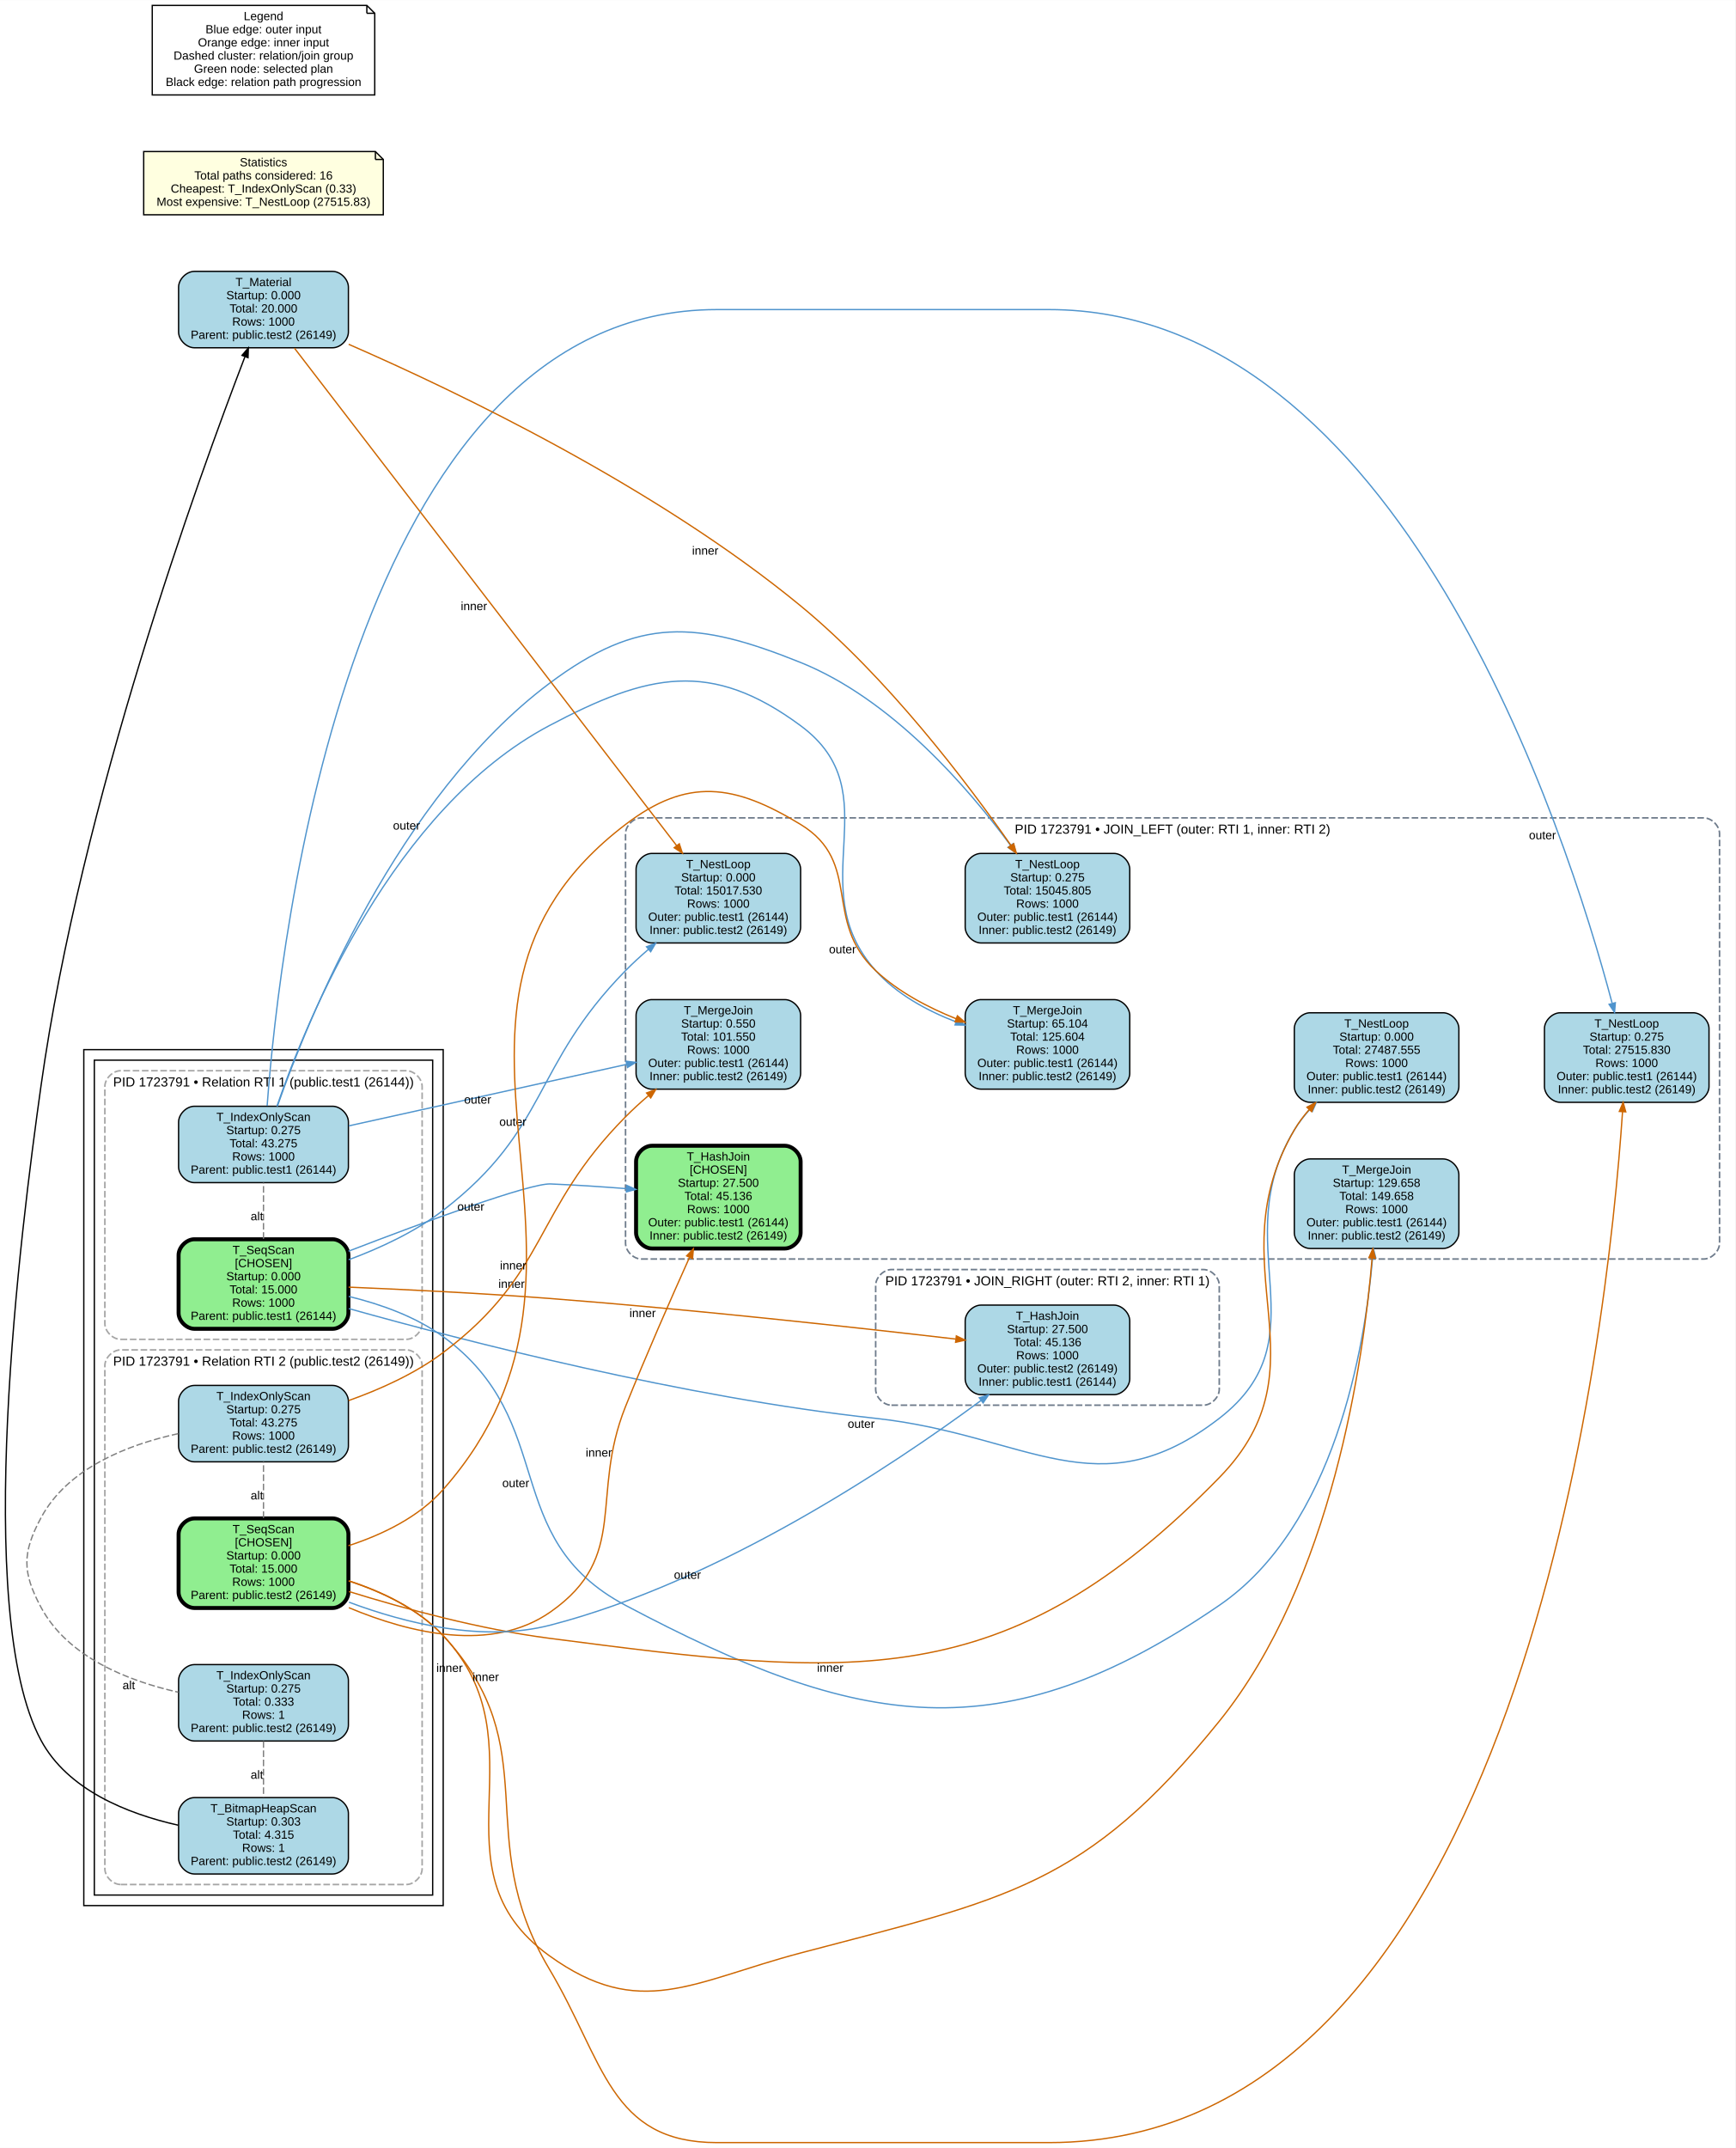
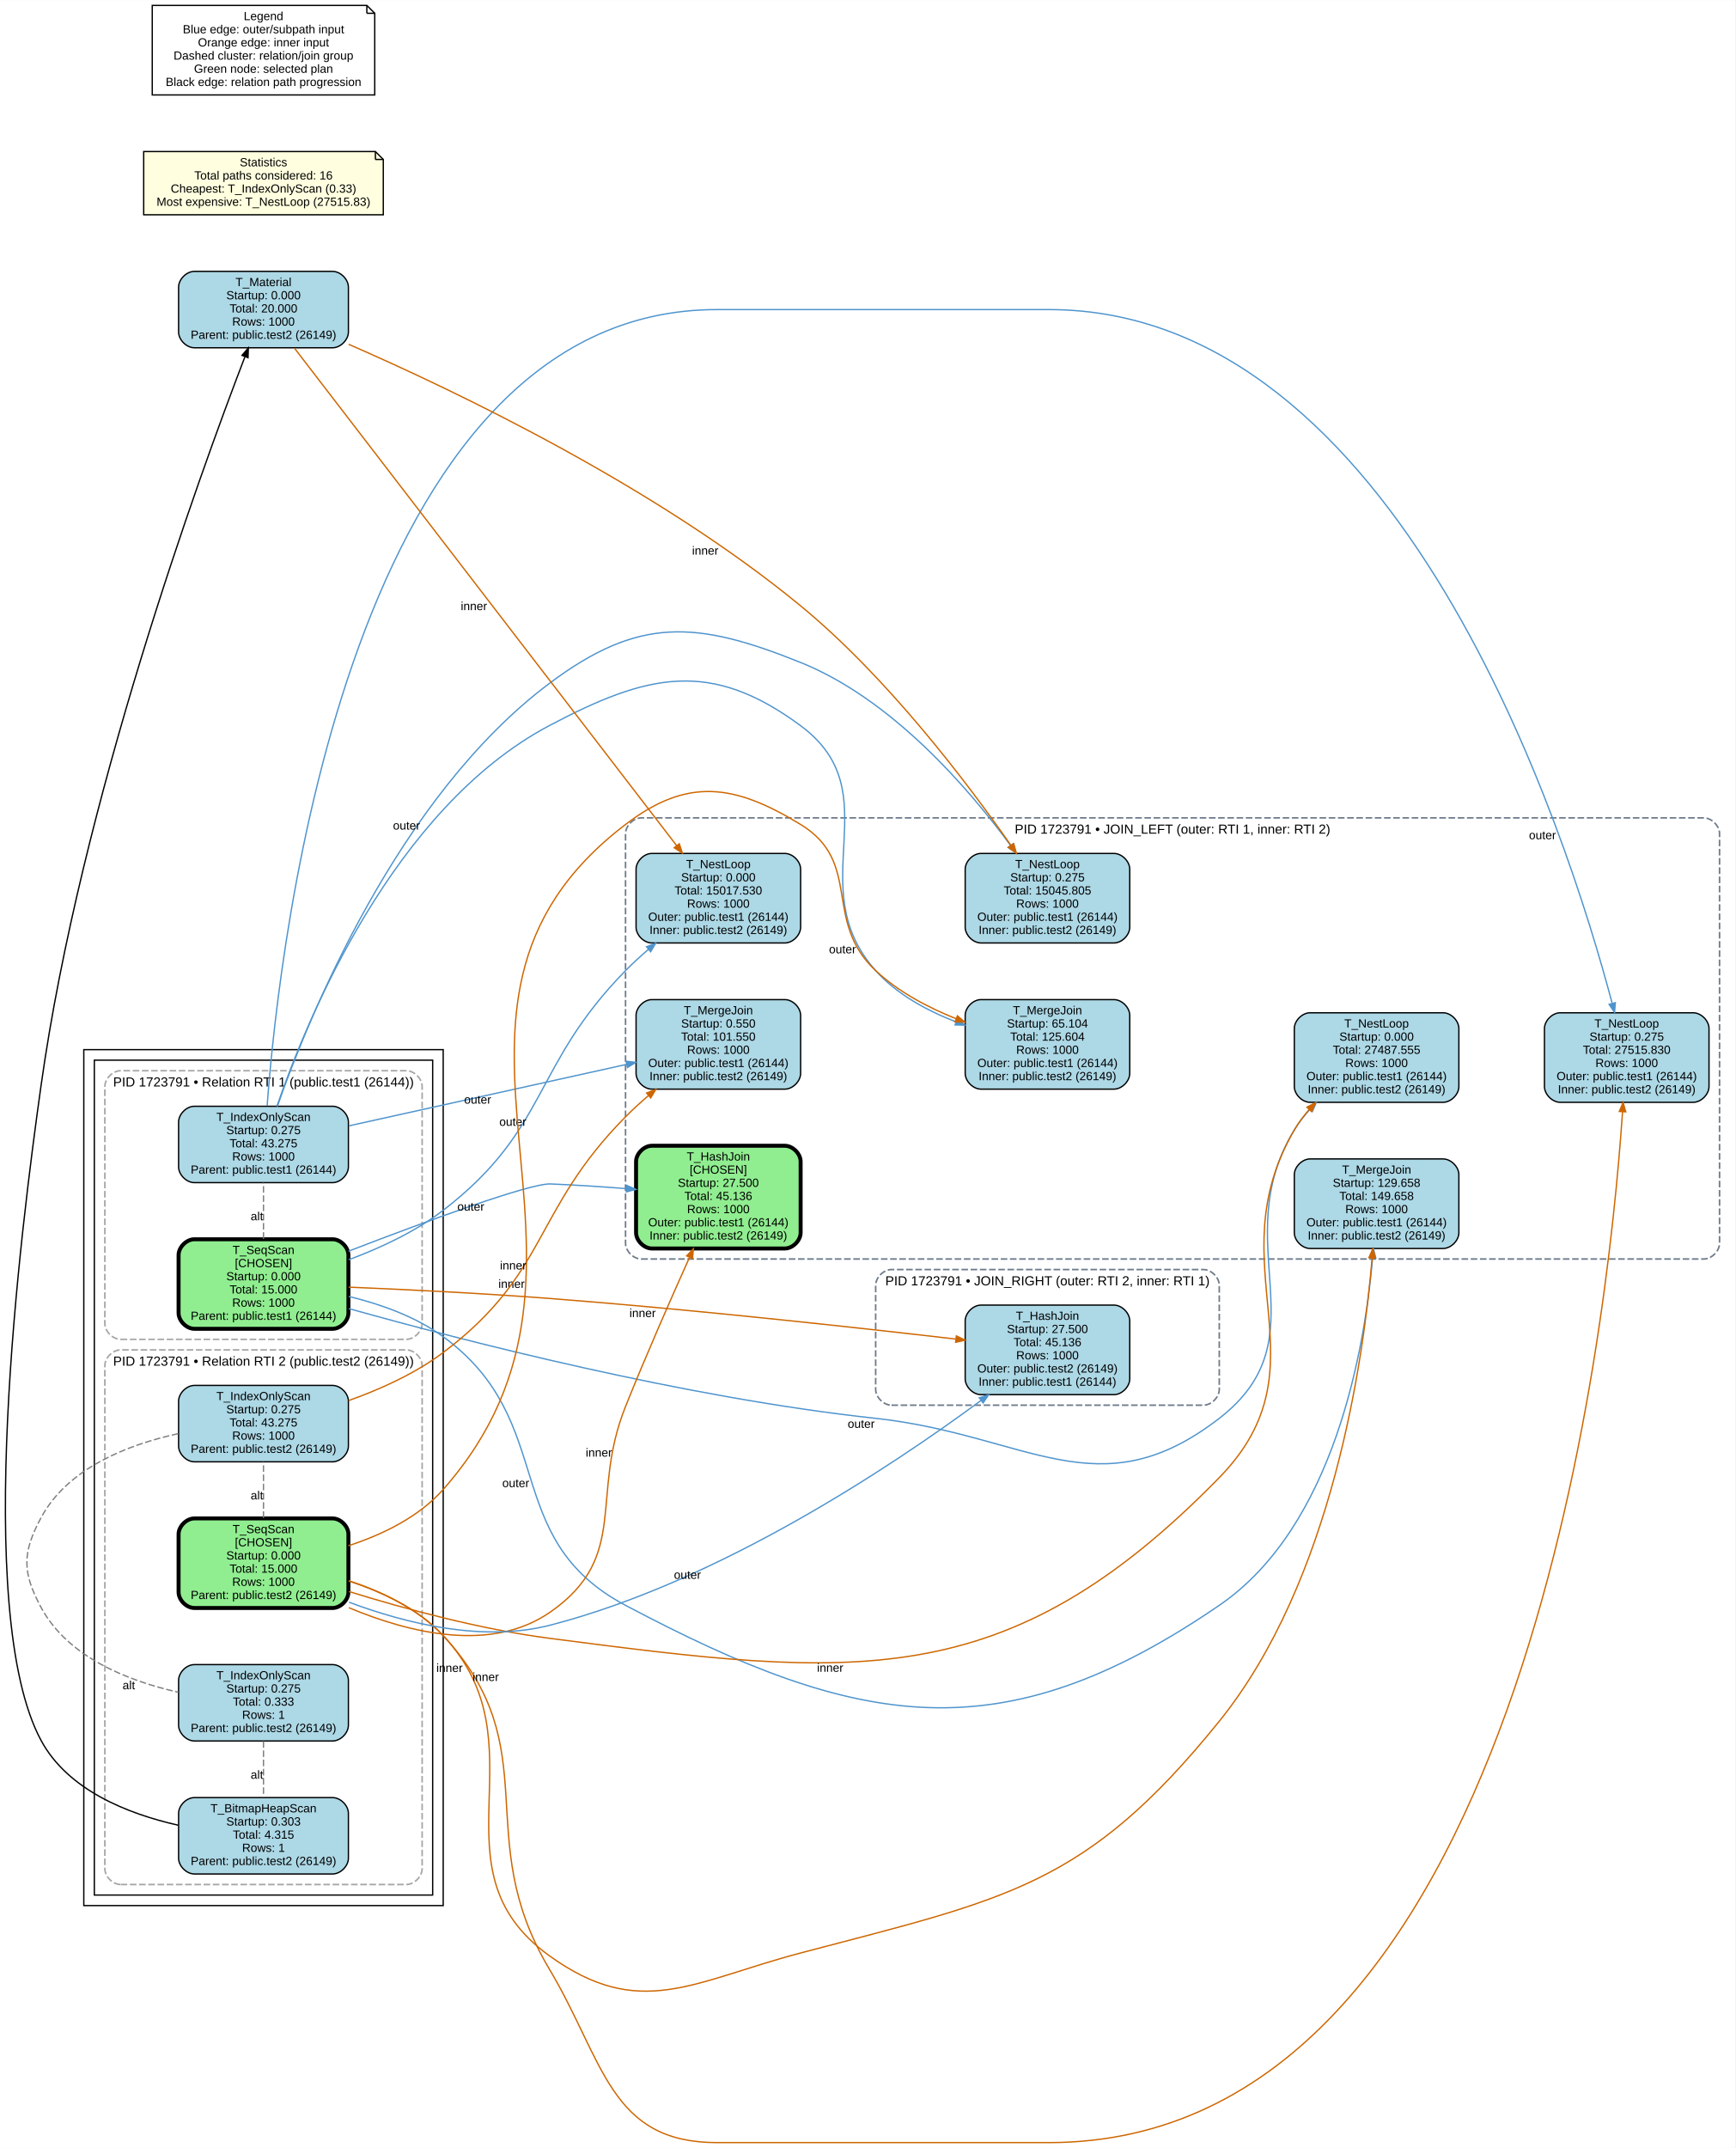
<svg xmlns="http://www.w3.org/2000/svg" width="1318pt" height="1631pt" viewBox="0.00 0.00 1318.15 1631.00">
  <g id="graph0" class="graph" transform="scale(1 1) rotate(0) translate(4 1627)">
    <polygon fill="white" stroke="transparent" points="-4,4 -4,-1627 1314.15,-1627 1314.15,4 -4,4" />
    <g id="clust1" class="cluster">
      <polygon fill="none" stroke="black" points="59.65,-180 59.65,-830 332.65,-830 332.65,-180 59.65,-180" />
    </g>
    <g id="clust2" class="cluster">
      <polygon fill="none" stroke="black" points="67.65,-188 67.65,-822 324.65,-822 324.65,-188 67.65,-188" />
    </g>
    <g id="clust3" class="cluster">
      <path fill="none" stroke="#a6a6a6" stroke-width="1.2" stroke-dasharray="5,2" d="M87.65,-610C87.65,-610 304.65,-610 304.65,-610 310.65,-610 316.65,-616 316.65,-622 316.65,-622 316.65,-802 316.65,-802 316.65,-808 310.65,-814 304.65,-814 304.65,-814 87.65,-814 87.65,-814 81.65,-814 75.65,-808 75.65,-802 75.65,-802 75.65,-622 75.65,-622 75.65,-616 81.65,-610 87.65,-610" />
      <text text-anchor="middle" x="196.15" y="-802" font-family="Arial" font-size="10.00">PID 1723791 • Relation RTI 1 (public.test1 (26144))</text>
    </g>
    <g id="clust4" class="cluster">
      <path fill="none" stroke="#a6a6a6" stroke-width="1.2" stroke-dasharray="5,2" d="M87.65,-196C87.65,-196 304.65,-196 304.65,-196 310.65,-196 316.65,-202 316.65,-208 316.65,-208 316.65,-590 316.65,-590 316.65,-596 310.65,-602 304.65,-602 304.65,-602 87.65,-602 87.65,-602 81.65,-602 75.65,-596 75.65,-590 75.65,-590 75.65,-208 75.65,-208 75.65,-202 81.65,-196 87.65,-196" />
      <text text-anchor="middle" x="196.15" y="-590" font-family="Arial" font-size="10.00">PID 1723791 • Relation RTI 2 (public.test2 (26149))</text>
    </g>
    <g id="clust5" class="cluster">
      <path fill="none" stroke="#6e7b8b" stroke-width="1.2" stroke-dasharray="5,2" d="M483.15,-671C483.15,-671 1290.15,-671 1290.15,-671 1296.15,-671 1302.15,-677 1302.15,-683 1302.15,-683 1302.15,-994 1302.15,-994 1302.15,-1000 1296.15,-1006 1290.15,-1006 1290.15,-1006 483.15,-1006 483.15,-1006 477.15,-1006 471.15,-1000 471.15,-994 471.15,-994 471.15,-683 471.15,-683 471.15,-677 477.15,-671 483.15,-671" />
      <text text-anchor="middle" x="886.65" y="-994" font-family="Arial" font-size="10.00">PID 1723791 • JOIN_LEFT (outer: RTI 1, inner: RTI 2)</text>
    </g>
    <g id="clust6" class="cluster">
      <path fill="none" stroke="#6e7b8b" stroke-width="1.2" stroke-dasharray="5,2" d="M673.15,-560C673.15,-560 910.15,-560 910.15,-560 916.15,-560 922.15,-566 922.15,-572 922.15,-572 922.15,-651 922.15,-651 922.15,-657 916.15,-663 910.15,-663 910.15,-663 673.15,-663 673.15,-663 667.15,-663 661.15,-657 661.15,-651 661.15,-651 661.15,-572 661.15,-572 661.15,-566 667.15,-560 673.15,-560" />
      <text text-anchor="middle" x="791.65" y="-651" font-family="Arial" font-size="10.00">PID 1723791 • JOIN_RIGHT (outer: RTI 2, inner: RTI 1)</text>
    </g>
    <g id="node1" class="node">
      <path fill="lightgreen" stroke="black" stroke-width="3" d="M248.65,-686C248.65,-686 143.65,-686 143.65,-686 137.65,-686 131.65,-680 131.65,-674 131.65,-674 131.65,-630 131.65,-630 131.65,-624 137.65,-618 143.65,-618 143.65,-618 248.65,-618 248.65,-618 254.65,-618 260.65,-624 260.65,-630 260.65,-630 260.65,-674 260.65,-674 260.65,-680 254.65,-686 248.65,-686" />
      <text text-anchor="middle" x="196.15" y="-674.8" font-family="Arial" font-size="9.00">T_SeqScan</text>
      <text text-anchor="middle" x="196.15" y="-664.8" font-family="Arial" font-size="9.00">[CHOSEN]</text>
      <text text-anchor="middle" x="196.15" y="-654.8" font-family="Arial" font-size="9.00">Startup: 0.000</text>
      <text text-anchor="middle" x="196.15" y="-644.8" font-family="Arial" font-size="9.00">Total: 15.000</text>
      <text text-anchor="middle" x="196.15" y="-634.8" font-family="Arial" font-size="9.00">Rows: 1000</text>
      <text text-anchor="middle" x="196.15" y="-624.8" font-family="Arial" font-size="9.00">Parent: public.test1 (26144)</text>
    </g>
    <g id="node2" class="node">
      <path fill="lightblue" stroke="black" d="M248.65,-787C248.65,-787 143.65,-787 143.65,-787 137.65,-787 131.65,-781 131.65,-775 131.65,-775 131.65,-741 131.65,-741 131.65,-735 137.65,-729 143.65,-729 143.65,-729 248.65,-729 248.65,-729 254.65,-729 260.65,-735 260.65,-741 260.65,-741 260.65,-775 260.65,-775 260.65,-781 254.65,-787 248.65,-787" />
      <text text-anchor="middle" x="196.15" y="-775.8" font-family="Arial" font-size="9.00">T_IndexOnlyScan</text>
      <text text-anchor="middle" x="196.15" y="-765.8" font-family="Arial" font-size="9.00">Startup: 0.275</text>
      <text text-anchor="middle" x="196.15" y="-755.8" font-family="Arial" font-size="9.00">Total: 43.275</text>
      <text text-anchor="middle" x="196.15" y="-745.8" font-family="Arial" font-size="9.00">Rows: 1000</text>
      <text text-anchor="middle" x="196.15" y="-735.8" font-family="Arial" font-size="9.00">Parent: public.test1 (26144)</text>
    </g>
    <g id="edge1" class="edge">
      <path fill="none" stroke="#7f7f7f" stroke-dasharray="5,2" d="M196.15,-686.37C196.15,-700.54 196.15,-714.72 196.15,-728.9" />
      <text text-anchor="middle" x="191.15" y="-700.43" font-family="Arial" font-size="9.00">alt</text>
    </g>
    <g id="node3" class="node">
      <path fill="lightgreen" stroke="black" stroke-width="3" d="M248.65,-474C248.65,-474 143.65,-474 143.65,-474 137.65,-474 131.65,-468 131.65,-462 131.65,-462 131.65,-418 131.65,-418 131.65,-412 137.65,-406 143.65,-406 143.65,-406 248.65,-406 248.65,-406 254.65,-406 260.65,-412 260.65,-418 260.65,-418 260.65,-462 260.65,-462 260.65,-468 254.65,-474 248.65,-474" />
      <text text-anchor="middle" x="196.15" y="-462.8" font-family="Arial" font-size="9.00">T_SeqScan</text>
      <text text-anchor="middle" x="196.15" y="-452.8" font-family="Arial" font-size="9.00">[CHOSEN]</text>
      <text text-anchor="middle" x="196.15" y="-442.8" font-family="Arial" font-size="9.00">Startup: 0.000</text>
      <text text-anchor="middle" x="196.15" y="-432.8" font-family="Arial" font-size="9.00">Total: 15.000</text>
      <text text-anchor="middle" x="196.15" y="-422.8" font-family="Arial" font-size="9.00">Rows: 1000</text>
      <text text-anchor="middle" x="196.15" y="-412.8" font-family="Arial" font-size="9.00">Parent: public.test2 (26149)</text>
    </g>
    <g id="node7" class="node">
      <path fill="lightblue" stroke="black" d="M1092.15,-747C1092.15,-747 991.15,-747 991.15,-747 985.15,-747 979.15,-741 979.15,-735 979.15,-735 979.15,-691 979.15,-691 979.15,-685 985.15,-679 991.15,-679 991.15,-679 1092.15,-679 1092.15,-679 1098.15,-679 1104.15,-685 1104.15,-691 1104.15,-691 1104.15,-735 1104.15,-735 1104.15,-741 1098.15,-747 1092.15,-747" />
      <text text-anchor="middle" x="1041.65" y="-735.8" font-family="Arial" font-size="9.00">T_MergeJoin</text>
      <text text-anchor="middle" x="1041.65" y="-725.8" font-family="Arial" font-size="9.00">Startup: 129.658</text>
      <text text-anchor="middle" x="1041.65" y="-715.8" font-family="Arial" font-size="9.00">Total: 149.658</text>
      <text text-anchor="middle" x="1041.65" y="-705.8" font-family="Arial" font-size="9.00">Rows: 1000</text>
      <text text-anchor="middle" x="1041.65" y="-695.8" font-family="Arial" font-size="9.00">Outer: public.test1 (26144)</text>
      <text text-anchor="middle" x="1041.65" y="-685.8" font-family="Arial" font-size="9.00">Inner: public.test2 (26149)</text>
    </g>
    <g id="edge6" class="edge">
      <path fill="none" stroke="#4f94cd" d="M260.91,-642.6C285.06,-636.74 311.75,-627.26 332.65,-612 421.15,-547.37 374.31,-459.3 471.15,-408 648.27,-314.16 756.73,-294.8 922.15,-408 1009.9,-468.05 1032.68,-603.34 1038.59,-671.74" />
      <polygon fill="#4f94cd" stroke="#4f94cd" points="1036.16,-672.17 1039.17,-678.95 1041.05,-671.77 1036.16,-672.17" />
      <text text-anchor="middle" x="387.77" y="-497.8" font-family="Arial" font-size="9.00">outer</text>
    </g>
    <g id="node8" class="node">
      <path fill="lightblue" stroke="black" d="M1092.15,-858C1092.15,-858 991.15,-858 991.15,-858 985.15,-858 979.15,-852 979.15,-846 979.15,-846 979.15,-802 979.15,-802 979.15,-796 985.15,-790 991.15,-790 991.15,-790 1092.15,-790 1092.15,-790 1098.15,-790 1104.15,-796 1104.15,-802 1104.15,-802 1104.15,-846 1104.15,-846 1104.15,-852 1098.15,-858 1092.15,-858" />
      <text text-anchor="middle" x="1041.65" y="-846.8" font-family="Arial" font-size="9.00">T_NestLoop</text>
      <text text-anchor="middle" x="1041.65" y="-836.8" font-family="Arial" font-size="9.00">Startup: 0.000</text>
      <text text-anchor="middle" x="1041.65" y="-826.8" font-family="Arial" font-size="9.00">Total: 27487.555</text>
      <text text-anchor="middle" x="1041.65" y="-816.8" font-family="Arial" font-size="9.00">Rows: 1000</text>
      <text text-anchor="middle" x="1041.65" y="-806.8" font-family="Arial" font-size="9.00">Outer: public.test1 (26144)</text>
      <text text-anchor="middle" x="1041.65" y="-796.8" font-family="Arial" font-size="9.00">Inner: public.test2 (26149)</text>
    </g>
    <g id="edge8" class="edge">
      <path fill="none" stroke="#4f94cd" d="M260.97,-633.36C349.76,-608.49 516.02,-565.76 661.15,-550 776.47,-537.47 830.37,-479.05 922.15,-550 1001.72,-611.51 926.76,-683.15 979.15,-769 982.49,-774.48 986.55,-779.72 990.96,-784.65" />
      <polygon fill="#4f94cd" stroke="#4f94cd" points="989.3,-786.45 995.88,-789.86 992.86,-783.09 989.3,-786.45" />
      <text text-anchor="middle" x="650.15" y="-542.8" font-family="Arial" font-size="9.00">outer</text>
    </g>
    <g id="node9" class="node">
      <path fill="lightblue" stroke="black" d="M592.15,-979C592.15,-979 491.15,-979 491.15,-979 485.15,-979 479.15,-973 479.15,-967 479.15,-967 479.15,-923 479.15,-923 479.15,-917 485.15,-911 491.15,-911 491.15,-911 592.15,-911 592.15,-911 598.15,-911 604.15,-917 604.15,-923 604.15,-923 604.15,-967 604.15,-967 604.15,-973 598.15,-979 592.15,-979" />
      <text text-anchor="middle" x="541.65" y="-967.8" font-family="Arial" font-size="9.00">T_NestLoop</text>
      <text text-anchor="middle" x="541.65" y="-957.8" font-family="Arial" font-size="9.00">Startup: 0.000</text>
      <text text-anchor="middle" x="541.65" y="-947.8" font-family="Arial" font-size="9.00">Total: 15017.530</text>
      <text text-anchor="middle" x="541.65" y="-937.8" font-family="Arial" font-size="9.00">Rows: 1000</text>
      <text text-anchor="middle" x="541.65" y="-927.8" font-family="Arial" font-size="9.00">Outer: public.test1 (26144)</text>
      <text text-anchor="middle" x="541.65" y="-917.8" font-family="Arial" font-size="9.00">Inner: public.test2 (26149)</text>
    </g>
    <g id="edge10" class="edge">
      <path fill="none" stroke="#4f94cd" d="M260.86,-670.45C284.87,-679.35 311.47,-691.7 332.65,-708 413.19,-770.01 399.96,-817.45 471.15,-890 476.51,-895.47 482.42,-900.88 488.45,-906.07" />
      <polygon fill="#4f94cd" stroke="#4f94cd" points="487.08,-908.12 494.01,-910.76 490.24,-904.37 487.08,-908.12" />
      <text text-anchor="middle" x="385.53" y="-772.15" font-family="Arial" font-size="9.00">outer</text>
    </g>
    <g id="node15" class="node">
      <path fill="lightgreen" stroke="black" stroke-width="3" d="M592.15,-757C592.15,-757 491.15,-757 491.15,-757 485.15,-757 479.15,-751 479.15,-745 479.15,-745 479.15,-691 479.15,-691 479.15,-685 485.15,-679 491.15,-679 491.15,-679 592.15,-679 592.15,-679 598.15,-679 604.15,-685 604.15,-691 604.15,-691 604.15,-745 604.15,-745 604.15,-751 598.15,-757 592.15,-757" />
      <text text-anchor="middle" x="541.65" y="-745.8" font-family="Arial" font-size="9.00">T_HashJoin</text>
      <text text-anchor="middle" x="541.65" y="-735.8" font-family="Arial" font-size="9.00">[CHOSEN]</text>
      <text text-anchor="middle" x="541.65" y="-725.8" font-family="Arial" font-size="9.00">Startup: 27.500</text>
      <text text-anchor="middle" x="541.65" y="-715.8" font-family="Arial" font-size="9.00">Total: 45.136</text>
      <text text-anchor="middle" x="541.65" y="-705.8" font-family="Arial" font-size="9.00">Rows: 1000</text>
      <text text-anchor="middle" x="541.65" y="-695.8" font-family="Arial" font-size="9.00">Outer: public.test1 (26144)</text>
      <text text-anchor="middle" x="541.65" y="-685.8" font-family="Arial" font-size="9.00">Inner: public.test2 (26149)</text>
    </g>
    <g id="edge20" class="edge">
      <path fill="none" stroke="#4f94cd" d="M260.73,-676.95C318.93,-699.34 398.34,-728.62 414.15,-728 432.81,-727.26 452.97,-725.92 471.61,-724.45" />
      <polygon fill="#4f94cd" stroke="#4f94cd" points="472.16,-726.86 478.94,-723.86 471.77,-721.98 472.16,-726.86" />
      <text text-anchor="middle" x="353.63" y="-707.74" font-family="Arial" font-size="9.00">outer</text>
    </g>
    <g id="node16" class="node">
      <path fill="lightblue" stroke="black" d="M842.15,-636C842.15,-636 741.15,-636 741.15,-636 735.15,-636 729.15,-630 729.15,-624 729.15,-624 729.15,-580 729.15,-580 729.15,-574 735.15,-568 741.15,-568 741.15,-568 842.15,-568 842.15,-568 848.15,-568 854.15,-574 854.15,-580 854.15,-580 854.15,-624 854.15,-624 854.15,-630 848.15,-636 842.15,-636" />
      <text text-anchor="middle" x="791.65" y="-624.8" font-family="Arial" font-size="9.00">T_HashJoin</text>
      <text text-anchor="middle" x="791.65" y="-614.8" font-family="Arial" font-size="9.00">Startup: 27.500</text>
      <text text-anchor="middle" x="791.65" y="-604.8" font-family="Arial" font-size="9.00">Total: 45.136</text>
      <text text-anchor="middle" x="791.65" y="-594.8" font-family="Arial" font-size="9.00">Rows: 1000</text>
      <text text-anchor="middle" x="791.65" y="-584.8" font-family="Arial" font-size="9.00">Outer: public.test2 (26149)</text>
      <text text-anchor="middle" x="791.65" y="-574.8" font-family="Arial" font-size="9.00">Inner: public.test1 (26144)</text>
    </g>
    <g id="edge23" class="edge">
      <path fill="none" stroke="#cd6600" d="M260.82,-649.65C304.1,-647.84 362.62,-644.97 414.15,-641 521.89,-632.69 646.57,-618.97 721.97,-610.21" />
      <polygon fill="#cd6600" stroke="#cd6600" points="722.44,-612.62 729.11,-609.38 721.87,-607.75 722.44,-612.62" />
      <text text-anchor="middle" x="484.13" y="-626.9" font-family="Arial" font-size="9.00">inner</text>
    </g>
    <g id="node4" class="node">
      <path fill="lightblue" stroke="black" d="M248.65,-575C248.65,-575 143.65,-575 143.65,-575 137.65,-575 131.65,-569 131.65,-563 131.65,-563 131.65,-529 131.65,-529 131.65,-523 137.65,-517 143.65,-517 143.65,-517 248.65,-517 248.65,-517 254.65,-517 260.65,-523 260.65,-529 260.65,-529 260.65,-563 260.65,-563 260.65,-569 254.65,-575 248.65,-575" />
      <text text-anchor="middle" x="196.15" y="-563.8" font-family="Arial" font-size="9.00">T_IndexOnlyScan</text>
      <text text-anchor="middle" x="196.15" y="-553.8" font-family="Arial" font-size="9.00">Startup: 0.275</text>
      <text text-anchor="middle" x="196.15" y="-543.8" font-family="Arial" font-size="9.00">Total: 43.275</text>
      <text text-anchor="middle" x="196.15" y="-533.8" font-family="Arial" font-size="9.00">Rows: 1000</text>
      <text text-anchor="middle" x="196.15" y="-523.8" font-family="Arial" font-size="9.00">Parent: public.test2 (26149)</text>
    </g>
    <g id="node11" class="node">
      <path fill="lightblue" stroke="black" d="M1282.15,-858C1282.15,-858 1181.15,-858 1181.15,-858 1175.15,-858 1169.15,-852 1169.15,-846 1169.15,-846 1169.15,-802 1169.15,-802 1169.15,-796 1175.15,-790 1181.15,-790 1181.15,-790 1282.15,-790 1282.15,-790 1288.15,-790 1294.15,-796 1294.15,-802 1294.15,-802 1294.15,-846 1294.15,-846 1294.15,-852 1288.15,-858 1282.15,-858" />
      <text text-anchor="middle" x="1231.65" y="-846.8" font-family="Arial" font-size="9.00">T_NestLoop</text>
      <text text-anchor="middle" x="1231.65" y="-836.8" font-family="Arial" font-size="9.00">Startup: 0.275</text>
      <text text-anchor="middle" x="1231.65" y="-826.8" font-family="Arial" font-size="9.00">Total: 27515.830</text>
      <text text-anchor="middle" x="1231.65" y="-816.8" font-family="Arial" font-size="9.00">Rows: 1000</text>
      <text text-anchor="middle" x="1231.65" y="-806.8" font-family="Arial" font-size="9.00">Outer: public.test1 (26144)</text>
      <text text-anchor="middle" x="1231.65" y="-796.8" font-family="Arial" font-size="9.00">Inner: public.test2 (26149)</text>
    </g>
    <g id="edge12" class="edge">
      <path fill="none" stroke="#4f94cd" d="M198.92,-787.31C208.15,-912 261.8,-1392 540.65,-1392 540.65,-1392 540.65,-1392 792.65,-1392 1058.77,-1392 1185.82,-996.16 1220.53,-865.38" />
      <polygon fill="#4f94cd" stroke="#4f94cd" points="1222.99,-865.64 1222.4,-858.25 1218.25,-864.4 1222.99,-865.64" />
      <text text-anchor="middle" x="1167.64" y="-989.81" font-family="Arial" font-size="9.00">outer</text>
    </g>
    <g id="node12" class="node">
      <path fill="lightblue" stroke="black" d="M842.15,-979C842.15,-979 741.15,-979 741.15,-979 735.15,-979 729.15,-973 729.15,-967 729.15,-967 729.15,-923 729.15,-923 729.15,-917 735.15,-911 741.15,-911 741.15,-911 842.15,-911 842.15,-911 848.15,-911 854.15,-917 854.15,-923 854.15,-923 854.15,-967 854.15,-967 854.15,-973 848.15,-979 842.15,-979" />
      <text text-anchor="middle" x="791.65" y="-967.8" font-family="Arial" font-size="9.00">T_NestLoop</text>
      <text text-anchor="middle" x="791.65" y="-957.8" font-family="Arial" font-size="9.00">Startup: 0.275</text>
      <text text-anchor="middle" x="791.65" y="-947.8" font-family="Arial" font-size="9.00">Total: 15045.805</text>
      <text text-anchor="middle" x="791.65" y="-937.8" font-family="Arial" font-size="9.00">Rows: 1000</text>
      <text text-anchor="middle" x="791.65" y="-927.8" font-family="Arial" font-size="9.00">Outer: public.test1 (26144)</text>
      <text text-anchor="middle" x="791.65" y="-917.8" font-family="Arial" font-size="9.00">Inner: public.test2 (26149)</text>
    </g>
    <g id="edge14" class="edge">
      <path fill="none" stroke="#4f94cd" d="M206.7,-787.1C230.32,-854.4 298.05,-1021.67 413.15,-1108 481.3,-1159.11 525.12,-1155.79 604.15,-1124 673.48,-1096.11 731.53,-1028.76 763.64,-985.09" />
      <polygon fill="#4f94cd" stroke="#4f94cd" points="765.67,-986.46 767.8,-979.36 761.71,-983.58 765.67,-986.46" />
      <text text-anchor="middle" x="304.78" y="-997.12" font-family="Arial" font-size="9.00">outer</text>
    </g>
    <g id="node13" class="node">
      <path fill="lightblue" stroke="black" d="M842.15,-868C842.15,-868 741.15,-868 741.15,-868 735.15,-868 729.15,-862 729.15,-856 729.15,-856 729.15,-812 729.15,-812 729.15,-806 735.15,-800 741.15,-800 741.15,-800 842.15,-800 842.15,-800 848.15,-800 854.15,-806 854.15,-812 854.15,-812 854.15,-856 854.15,-856 854.15,-862 848.15,-868 842.15,-868" />
      <text text-anchor="middle" x="791.65" y="-856.8" font-family="Arial" font-size="9.00">T_MergeJoin</text>
      <text text-anchor="middle" x="791.65" y="-846.8" font-family="Arial" font-size="9.00">Startup: 65.104</text>
      <text text-anchor="middle" x="791.65" y="-836.8" font-family="Arial" font-size="9.00">Total: 125.604</text>
      <text text-anchor="middle" x="791.65" y="-826.8" font-family="Arial" font-size="9.00">Rows: 1000</text>
      <text text-anchor="middle" x="791.65" y="-816.8" font-family="Arial" font-size="9.00">Outer: public.test1 (26144)</text>
      <text text-anchor="middle" x="791.65" y="-806.8" font-family="Arial" font-size="9.00">Inner: public.test2 (26149)</text>
    </g>
    <g id="edge16" class="edge">
      <path fill="none" stroke="#4f94cd" d="M206.36,-787.03C229.05,-852.98 294.6,-1013.21 413.15,-1076 488.17,-1115.73 535.89,-1126.47 604.15,-1076 673.67,-1024.59 603.49,-954.43 661.15,-890 677.21,-872.05 700.04,-859.63 722.07,-851.14" />
      <polygon fill="#4f94cd" stroke="#4f94cd" points="723.15,-853.35 728.87,-848.63 721.45,-848.75 723.15,-853.35" />
      <text text-anchor="middle" x="635.96" y="-903.16" font-family="Arial" font-size="9.00">outer</text>
    </g>
    <g id="node14" class="node">
      <path fill="lightblue" stroke="black" d="M592.15,-868C592.15,-868 491.15,-868 491.15,-868 485.15,-868 479.15,-862 479.15,-856 479.15,-856 479.15,-812 479.15,-812 479.15,-806 485.15,-800 491.15,-800 491.15,-800 592.15,-800 592.15,-800 598.15,-800 604.15,-806 604.15,-812 604.15,-812 604.15,-856 604.15,-856 604.15,-862 598.15,-868 592.15,-868" />
      <text text-anchor="middle" x="541.65" y="-856.8" font-family="Arial" font-size="9.00">T_MergeJoin</text>
      <text text-anchor="middle" x="541.65" y="-846.8" font-family="Arial" font-size="9.00">Startup: 0.550</text>
      <text text-anchor="middle" x="541.65" y="-836.8" font-family="Arial" font-size="9.00">Total: 101.550</text>
      <text text-anchor="middle" x="541.65" y="-826.8" font-family="Arial" font-size="9.00">Rows: 1000</text>
      <text text-anchor="middle" x="541.65" y="-816.8" font-family="Arial" font-size="9.00">Outer: public.test1 (26144)</text>
      <text text-anchor="middle" x="541.65" y="-806.8" font-family="Arial" font-size="9.00">Inner: public.test2 (26149)</text>
    </g>
    <g id="edge18" class="edge">
      <path fill="none" stroke="#4f94cd" d="M260.95,-772.12C320.92,-785.39 410.42,-805.19 471.94,-818.8" />
      <polygon fill="#4f94cd" stroke="#4f94cd" points="471.56,-821.22 478.92,-820.34 472.62,-816.44 471.56,-821.22" />
      <text text-anchor="middle" x="358.83" y="-789.01" font-family="Arial" font-size="9.00">outer</text>
    </g>
    <g id="edge2" class="edge">
      <path fill="none" stroke="#7f7f7f" stroke-dasharray="5,2" d="M196.15,-474.37C196.15,-488.54 196.15,-502.72 196.15,-516.9" />
      <text text-anchor="middle" x="191.15" y="-488.43" font-family="Arial" font-size="9.00">alt</text>
    </g>
    <g id="edge7" class="edge">
      <path fill="none" stroke="#cd6600" d="M260.82,-426.52C286.11,-418.29 313.65,-405.29 332.65,-385 410.41,-301.95 320.91,-208.61 413.15,-142 481.97,-92.3 522.07,-122.34 604.15,-144 760.34,-185.22 820.69,-194.3 922.15,-320 1008.11,-426.5 1031.79,-594.39 1038.25,-671.62" />
      <polygon fill="#cd6600" stroke="#cd6600" points="1035.83,-672.03 1038.83,-678.81 1040.71,-671.64 1035.83,-672.03" />
      <text text-anchor="middle" x="337.45" y="-357.42" font-family="Arial" font-size="9.00">inner</text>
    </g>
    <g id="edge9" class="edge">
      <path fill="none" stroke="#cd6600" d="M261.03,-418.5C303.57,-405.33 361.03,-389.76 413.15,-383 643.85,-353.07 759.56,-338.62 922.15,-505 1006.04,-590.85 918.79,-665.24 979.15,-769 982.32,-774.46 986.23,-779.66 990.51,-784.54" />
      <polygon fill="#cd6600" stroke="#cd6600" points="988.75,-786.24 995.3,-789.71 992.34,-782.91 988.75,-786.24" />
      <text text-anchor="middle" x="626.59" y="-357.55" font-family="Arial" font-size="9.00">inner</text>
    </g>
    <g id="edge13" class="edge">
      <path fill="none" stroke="#cd6600" d="M260.94,-426.63C286.25,-418.42 313.77,-405.4 332.65,-385 412.79,-298.39 352.68,-233.33 413.15,-132 454.95,-61.96 459.08,0 540.65,0 540.65,0 540.65,0 792.65,0 1151.23,0 1217.17,-615.95 1228.46,-782.76" />
      <polygon fill="#cd6600" stroke="#cd6600" points="1226.02,-783.08 1228.92,-789.9 1230.91,-782.76 1226.02,-783.08" />
      <text text-anchor="middle" x="364.94" y="-350.56" font-family="Arial" font-size="9.00">inner</text>
    </g>
    <g id="edge17" class="edge">
      <path fill="none" stroke="#cd6600" d="M260.67,-453.27C286.24,-461.6 314.03,-474.92 332.65,-496 486.68,-670.46 286.1,-859.86 471.15,-1001 518.15,-1036.85 553.7,-1031.81 604.15,-1001 651.48,-972.1 620.66,-927.89 661.15,-890 678.33,-873.92 700.85,-862.02 722.29,-853.44" />
      <polygon fill="#cd6600" stroke="#cd6600" points="723.25,-855.69 728.9,-850.87 721.48,-851.12 723.25,-855.69" />
      <text text-anchor="middle" x="384.56" y="-649.08" font-family="Arial" font-size="9.00">inner</text>
    </g>
    <g id="edge21" class="edge">
      <path fill="none" stroke="#cd6600" d="M260.97,-406.23C307.34,-386.79 369.52,-371.79 414.15,-403 474.64,-445.3 443.69,-490.48 471.15,-559 486.58,-597.51 505.52,-640.59 519.73,-672.19" />
      <polygon fill="#cd6600" stroke="#cd6600" points="517.58,-673.38 522.69,-678.75 522.05,-671.37 517.58,-673.38" />
      <text text-anchor="middle" x="450.91" y="-520.95" font-family="Arial" font-size="9.00">inner</text>
    </g>
    <g id="edge22" class="edge">
      <path fill="none" stroke="#4f94cd" d="M261.08,-410.39C304.47,-394.15 363.03,-379.76 414.15,-393 541.92,-426.08 672.51,-512.93 741.27,-563.65" />
      <polygon fill="#4f94cd" stroke="#4f94cd" points="739.84,-565.64 746.92,-567.84 742.76,-561.71 739.84,-565.64" />
      <text text-anchor="middle" x="518.17" y="-428.13" font-family="Arial" font-size="9.00">outer</text>
    </g>
    <g id="node5" class="node">
      <path fill="lightblue" stroke="black" d="M248.65,-363C248.65,-363 143.65,-363 143.65,-363 137.65,-363 131.65,-357 131.65,-351 131.65,-351 131.65,-317 131.65,-317 131.65,-311 137.65,-305 143.65,-305 143.65,-305 248.65,-305 248.65,-305 254.65,-305 260.65,-311 260.65,-317 260.65,-317 260.65,-351 260.65,-351 260.65,-357 254.65,-363 248.65,-363" />
      <text text-anchor="middle" x="196.15" y="-351.8" font-family="Arial" font-size="9.00">T_IndexOnlyScan</text>
      <text text-anchor="middle" x="196.15" y="-341.8" font-family="Arial" font-size="9.00">Startup: 0.275</text>
      <text text-anchor="middle" x="196.15" y="-331.8" font-family="Arial" font-size="9.00">Total: 0.333</text>
      <text text-anchor="middle" x="196.15" y="-321.8" font-family="Arial" font-size="9.00">Rows: 1</text>
      <text text-anchor="middle" x="196.15" y="-311.8" font-family="Arial" font-size="9.00">Parent: public.test2 (26149)</text>
    </g>
    <g id="edge3" class="edge">
      <path fill="none" stroke="#7f7f7f" stroke-dasharray="5,2" d="M131.36,-538.38C92.72,-529.93 47.36,-512.1 27.15,-474.5 12.84,-447.88 12.84,-433.12 27.15,-406.5 47.4,-368.82 92.76,-350.72 131.39,-342.03" />
      <text text-anchor="middle" x="93.84" y="-344.28" font-family="Arial" font-size="9.00">alt</text>
    </g>
    <g id="edge19" class="edge">
      <path fill="none" stroke="#cd6600" d="M260.8,-563.5C284.8,-572.04 311.41,-584 332.65,-600 412.98,-660.53 400.41,-707.49 471.15,-779 476.53,-784.44 482.45,-789.85 488.49,-795.03" />
      <polygon fill="#cd6600" stroke="#cd6600" points="487.13,-797.08 494.06,-799.71 490.28,-793.33 487.13,-797.08" />
      <text text-anchor="middle" x="385.77" y="-663.06" font-family="Arial" font-size="9.00">inner</text>
    </g>
    <g id="node6" class="node">
      <path fill="lightblue" stroke="black" d="M248.65,-262C248.65,-262 143.65,-262 143.65,-262 137.65,-262 131.65,-256 131.65,-250 131.65,-250 131.65,-216 131.65,-216 131.65,-210 137.65,-204 143.65,-204 143.65,-204 248.65,-204 248.65,-204 254.65,-204 260.65,-210 260.65,-216 260.65,-216 260.65,-250 260.65,-250 260.65,-256 254.65,-262 248.65,-262" />
      <text text-anchor="middle" x="196.15" y="-250.8" font-family="Arial" font-size="9.00">T_BitmapHeapScan</text>
      <text text-anchor="middle" x="196.15" y="-240.8" font-family="Arial" font-size="9.00">Startup: 0.303</text>
      <text text-anchor="middle" x="196.15" y="-230.8" font-family="Arial" font-size="9.00">Total: 4.315</text>
      <text text-anchor="middle" x="196.15" y="-220.8" font-family="Arial" font-size="9.00">Rows: 1</text>
      <text text-anchor="middle" x="196.15" y="-210.8" font-family="Arial" font-size="9.00">Parent: public.test2 (26149)</text>
    </g>
    <g id="edge4" class="edge">
      <path fill="none" stroke="#7f7f7f" stroke-dasharray="5,2" d="M196.15,-304.83C196.15,-290.62 196.15,-276.41 196.15,-262.2" />
      <text text-anchor="middle" x="191.15" y="-276.31" font-family="Arial" font-size="9.00">alt</text>
    </g>
    <g id="node10" class="node">
      <path fill="lightblue" stroke="black" d="M248.65,-1421C248.65,-1421 143.65,-1421 143.65,-1421 137.65,-1421 131.65,-1415 131.65,-1409 131.65,-1409 131.65,-1375 131.65,-1375 131.65,-1369 137.65,-1363 143.65,-1363 143.65,-1363 248.65,-1363 248.65,-1363 254.65,-1363 260.65,-1369 260.65,-1375 260.65,-1375 260.65,-1409 260.65,-1409 260.65,-1415 254.65,-1421 248.65,-1421" />
      <text text-anchor="middle" x="196.15" y="-1409.8" font-family="Arial" font-size="9.00">T_Material</text>
      <text text-anchor="middle" x="196.15" y="-1399.8" font-family="Arial" font-size="9.00">Startup: 0.000</text>
      <text text-anchor="middle" x="196.15" y="-1389.8" font-family="Arial" font-size="9.00">Total: 20.000</text>
      <text text-anchor="middle" x="196.15" y="-1379.8" font-family="Arial" font-size="9.00">Rows: 1000</text>
      <text text-anchor="middle" x="196.15" y="-1369.8" font-family="Arial" font-size="9.00">Parent: public.test2 (26149)</text>
    </g>
    <g id="edge5" class="edge">
      <path fill="none" stroke="black" d="M131.39,-241.03C92.76,-249.72 47.4,-267.82 27.15,-305.5 -25.14,-402.78 11.78,-693.13 27.15,-802.5 57.43,-1018.03 147.12,-1265.24 182.02,-1356.1" />
      <polygon fill="black" stroke="black" points="179.83,-1357.23 184.64,-1362.88 184.4,-1355.47 179.83,-1357.23" />
    </g>
    <g id="edge11" class="edge">
      <path fill="none" stroke="#cd6600" d="M219.69,-1362.67C279.42,-1284.94 441.88,-1073.53 509.97,-984.92" />
      <polygon fill="#cd6600" stroke="#cd6600" points="512,-986.31 514.32,-979.26 508.11,-983.32 512,-986.31" />
      <text text-anchor="middle" x="356" y="-1163.77" font-family="Arial" font-size="9.00">inner</text>
    </g>
    <g id="edge15" class="edge">
      <path fill="none" stroke="#cd6600" d="M260.84,-1365.64C344.92,-1328.96 495.05,-1256.78 604.15,-1167 670.13,-1112.71 730.6,-1032.81 763.87,-985.14" />
      <polygon fill="#cd6600" stroke="#cd6600" points="766.01,-986.35 767.98,-979.2 761.98,-983.56 766.01,-986.35" />
      <text text-anchor="middle" x="531.69" y="-1205.9" font-family="Arial" font-size="9.00">inner</text>
    </g>
    <g id="node17" class="node">
      <polygon fill="lightyellow" stroke="black" points="281.15,-1512 105.15,-1512 105.15,-1464 287.15,-1464 287.15,-1506 281.15,-1512" />
      <polyline fill="none" stroke="black" points="281.15,-1512 281.15,-1506 " />
      <polyline fill="none" stroke="black" points="287.15,-1506 281.15,-1506 " />
      <text text-anchor="middle" x="196.15" y="-1500.8" font-family="Arial" font-size="9.00">Statistics</text>
      <text text-anchor="middle" x="196.15" y="-1490.8" font-family="Arial" font-size="9.00">Total paths considered: 16</text>
      <text text-anchor="middle" x="196.15" y="-1480.8" font-family="Arial" font-size="9.00">Cheapest: T_IndexOnlyScan (0.33)</text>
      <text text-anchor="middle" x="196.15" y="-1470.8" font-family="Arial" font-size="9.00">Most expensive: T_NestLoop (27515.83)</text>
    </g>
    <g id="node18" class="node">
      <polygon fill="white" stroke="black" points="274.65,-1623 111.65,-1623 111.65,-1555 280.65,-1555 280.65,-1617 274.65,-1623" />
      <polyline fill="none" stroke="black" points="274.65,-1623 274.65,-1617 " />
      <polyline fill="none" stroke="black" points="280.65,-1617 274.65,-1617 " />
      <text text-anchor="middle" x="196.15" y="-1611.8" font-family="Arial" font-size="9.00">Legend</text>
-       <text text-anchor="middle" x="196.15" y="-1601.8" font-family="Arial" font-size="9.00">Blue edge: outer input</text>
+       <text text-anchor="middle" x="196.15" y="-1601.8" font-family="Arial" font-size="9.00">Blue edge: outer/subpath input</text>
      <text text-anchor="middle" x="196.15" y="-1591.8" font-family="Arial" font-size="9.00">Orange edge: inner input</text>
      <text text-anchor="middle" x="196.15" y="-1581.8" font-family="Arial" font-size="9.00">Dashed cluster: relation/join group</text>
      <text text-anchor="middle" x="196.15" y="-1571.8" font-family="Arial" font-size="9.00">Green node: selected plan</text>
      <text text-anchor="middle" x="196.15" y="-1561.8" font-family="Arial" font-size="9.00">Black edge: relation path progression</text>
    </g>
  </g>
</svg>
